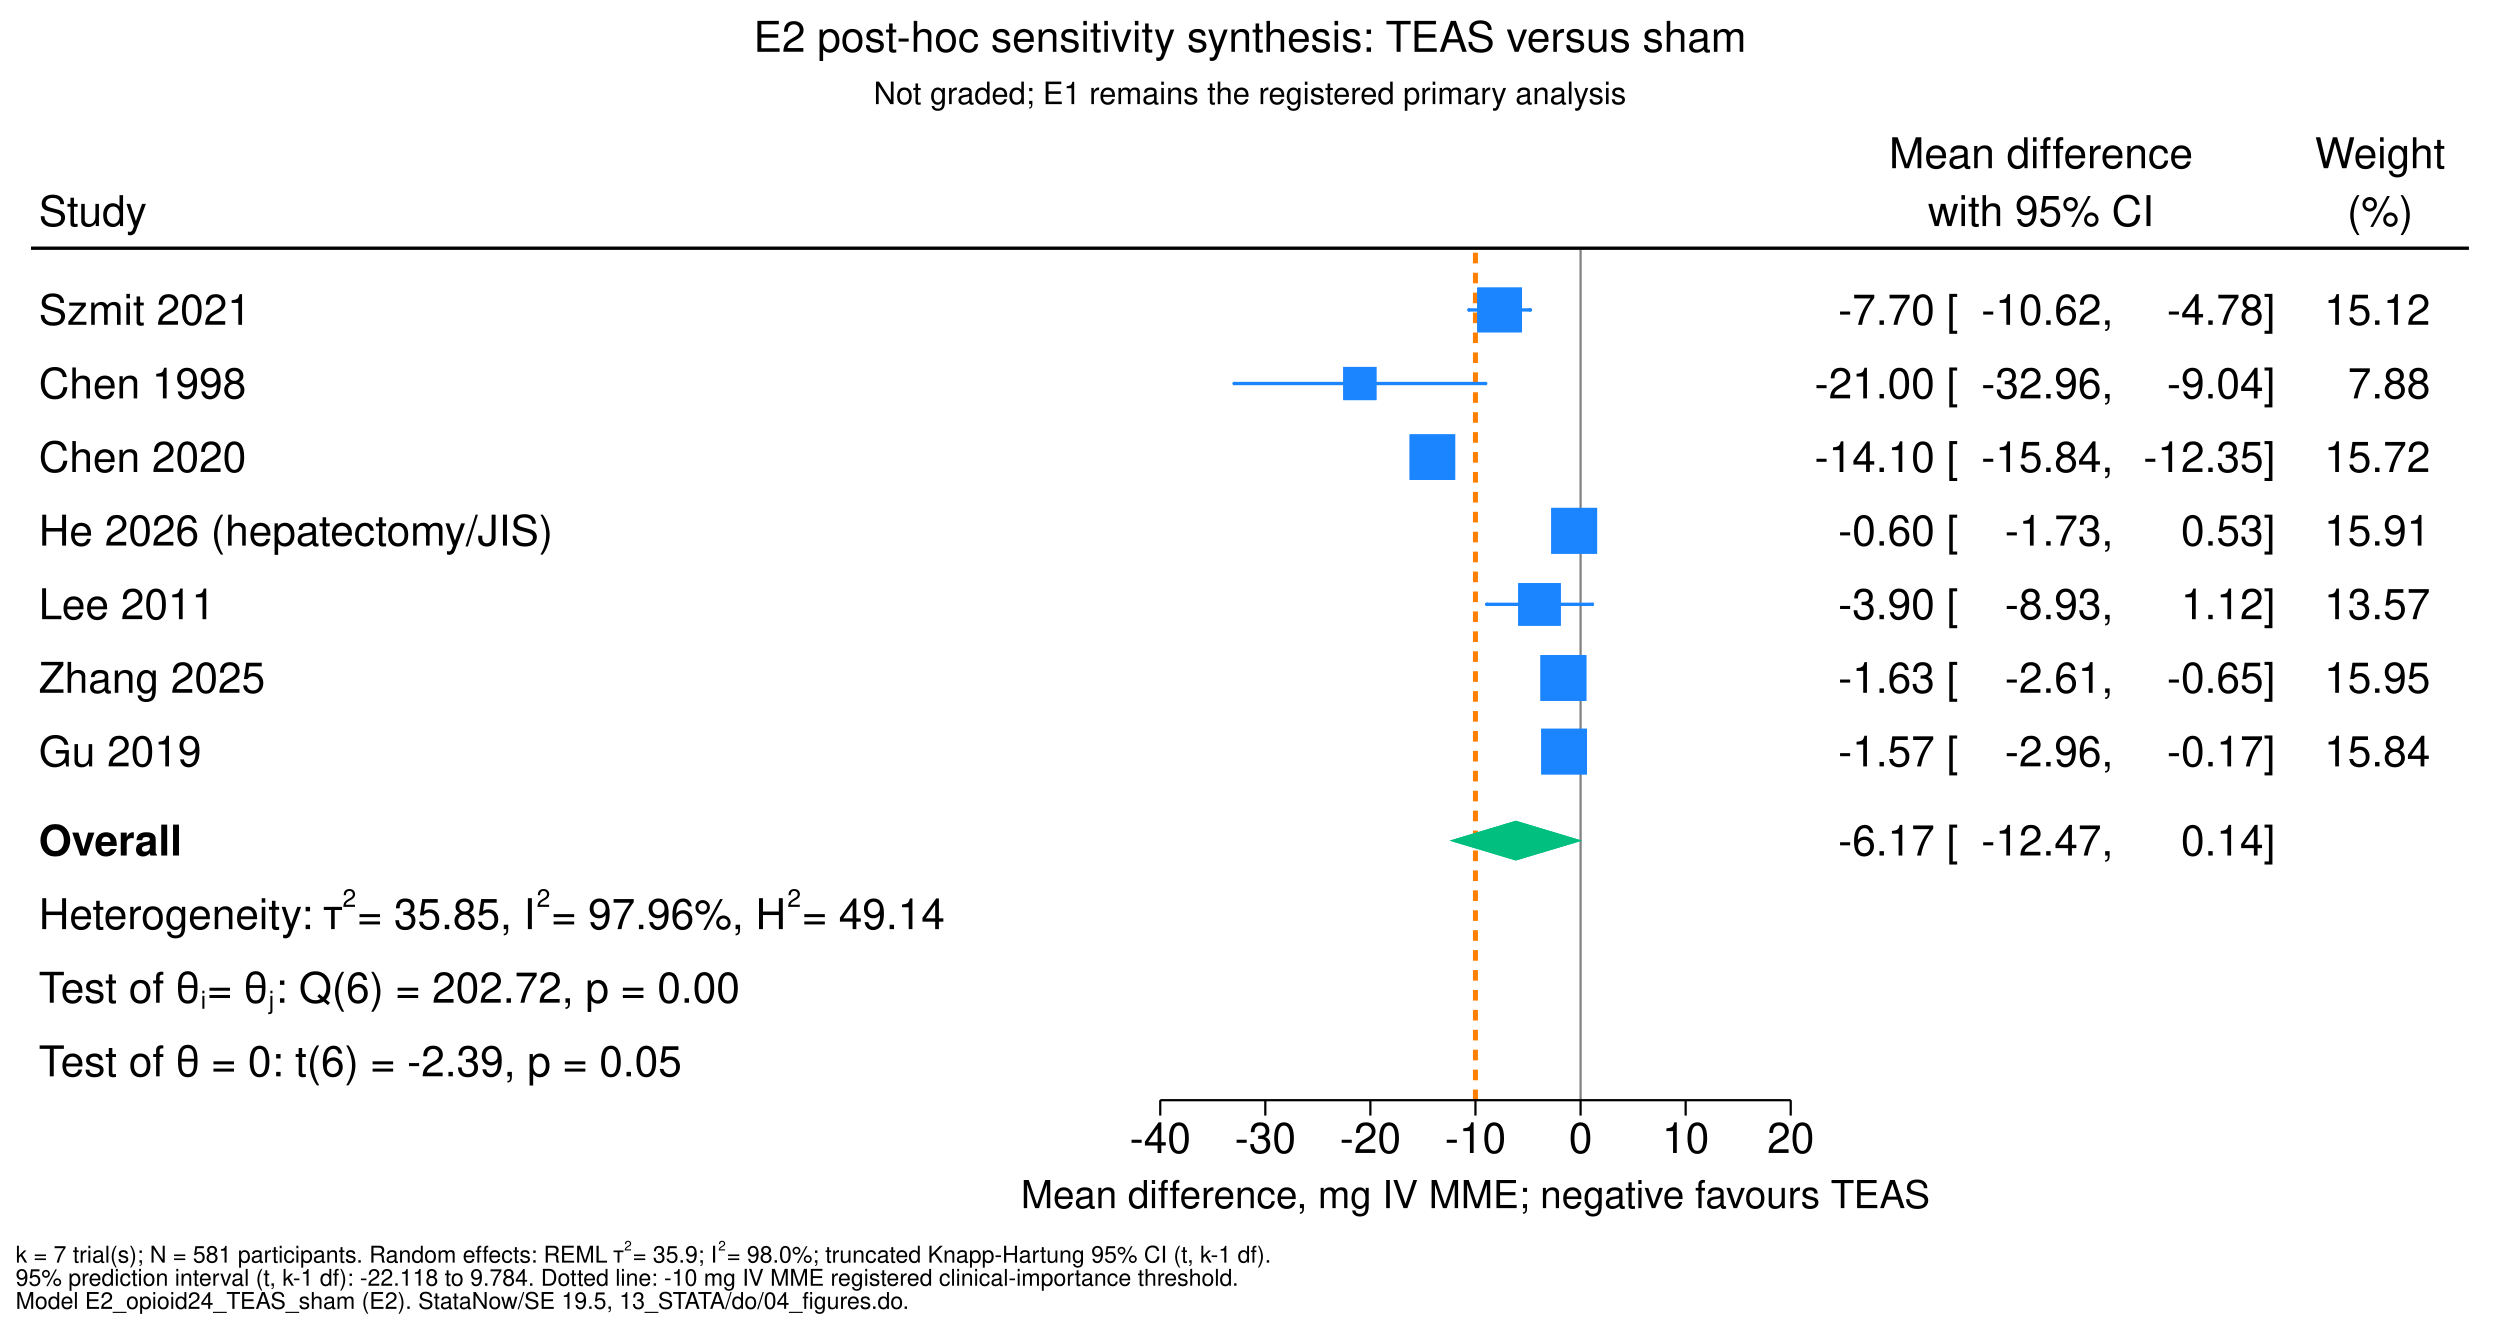
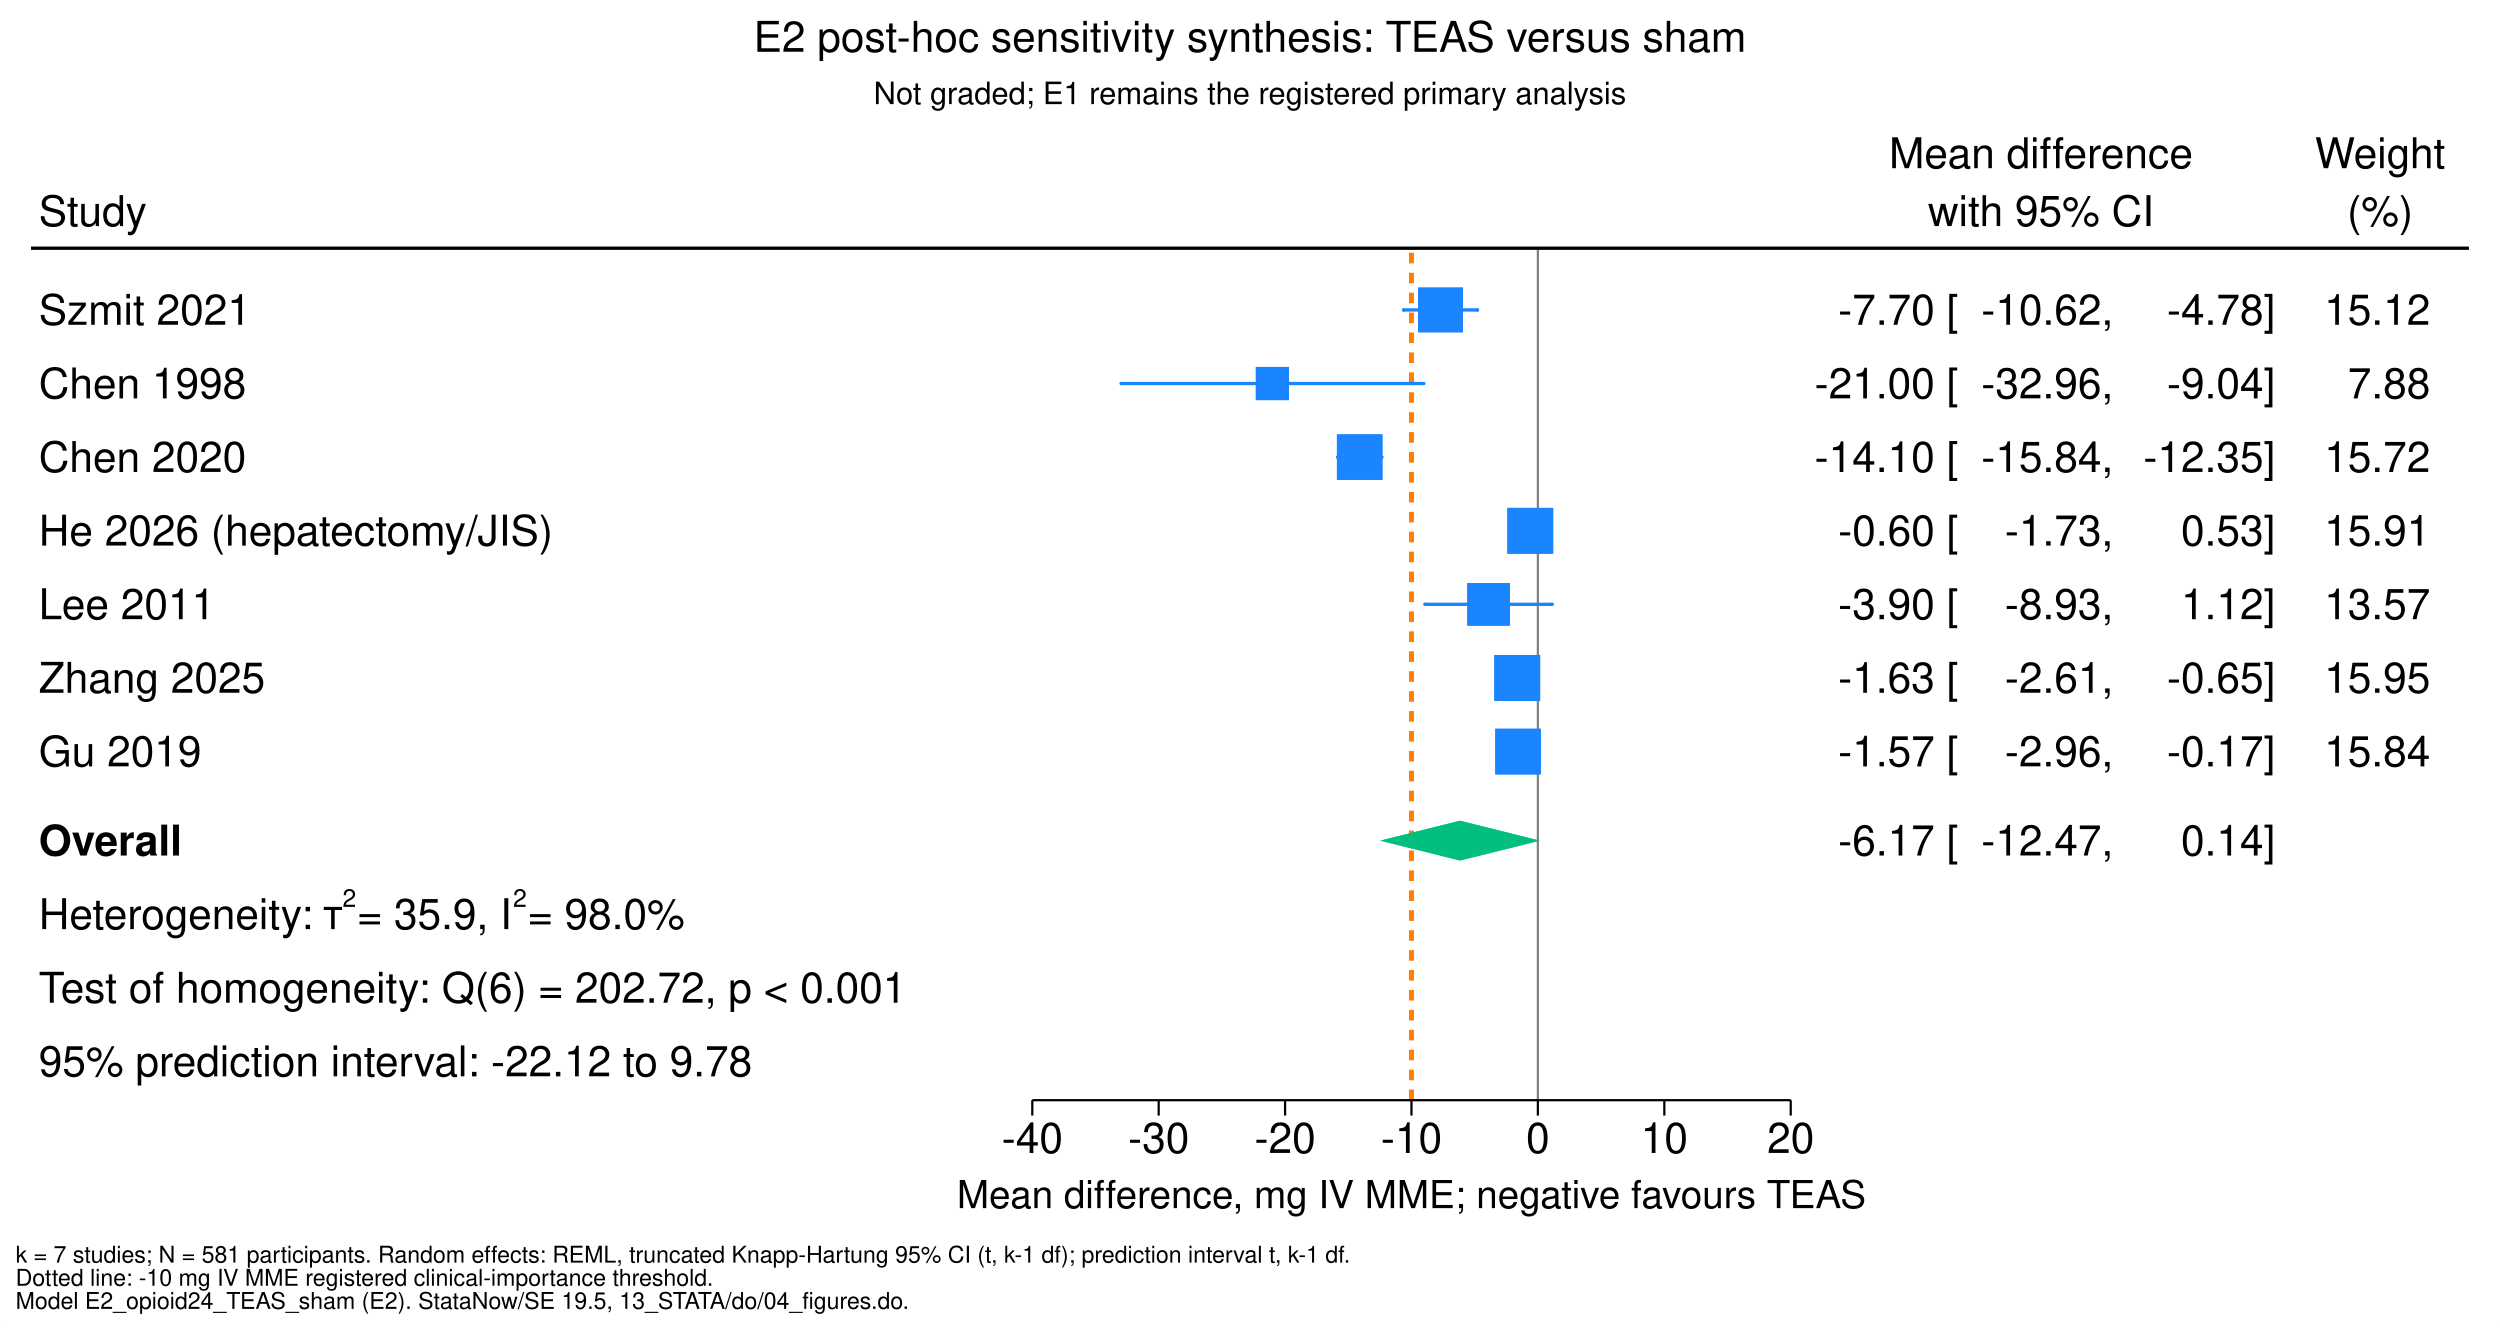
<svg xmlns="http://www.w3.org/2000/svg" xmlns:xlink="http://www.w3.org/1999/xlink" version="1.1" width="9.000in" height="4.780in" viewBox="0 0 6480 3442">
  <rect x="0" y="0" width="6480" height="3442" style="fill:#FFFFFF;stroke:none" />
  <rect x="0.00" y="0.00" width="6479.80" height="3442.00" style="fill:#FFFFFF" />
  <rect x="2.88" y="2.88" width="6474.04" height="3436.24" style="fill:none;stroke:#FFFFFF;stroke-width:5.76" />
  <rect x="40.10" y="40.10" width="6399.61" height="3361.80" style="fill:#FFFFFF" />
  <rect x="42.97" y="42.98" width="6393.85" height="3356.04" style="fill:none;stroke:#FFFFFF;stroke-width:5.76" />
  <rect x="40.10" y="299.14" width="6399.61" height="2922.92" style="fill:#FFFFFF" />
  <rect x="42.97" y="302.02" width="6393.85" height="2917.16" style="fill:none;stroke:#FFFFFF;stroke-width:5.76" />
  <rect x="79.99" y="339.04" width="6319.82" height="2842.92" style="fill:#FFFFFF" />
  <rect x="82.87" y="341.92" width="6314.06" height="2837.16" style="fill:none;stroke:#FFFFFF;stroke-width:5.76" />
  <text x="100.04" y="841.98" style="font-family:'Helvetica';font-size:109.96px;fill:#000000">Szmit 2021</text>
  <text x="100.04" y="1032.76" style="font-family:'Helvetica';font-size:109.96px;fill:#000000">Chen 1998</text>
  <text x="100.04" y="1223.55" style="font-family:'Helvetica';font-size:109.96px;fill:#000000">Chen 2020</text>
  <text x="100.04" y="1414.33" style="font-family:'Helvetica';font-size:109.96px;fill:#000000">He 2026 (hepatectomy/JIS)</text>
  <text x="100.04" y="1605.11" style="font-family:'Helvetica';font-size:109.96px;fill:#000000">Lee 2011</text>
  <text x="100.04" y="1795.90" style="font-family:'Helvetica';font-size:109.96px;fill:#000000">Zhang 2025</text>
  <text x="100.04" y="1986.68" style="font-family:'Helvetica';font-size:109.96px;fill:#000000">Gu 2019</text>
  <text x="100.04" y="2217.77" style="font-family:'Helvetica';font-weight:bold;font-size:109.96px;fill:#000000">Overall</text>
  <text x="100.04" y="2408.55" style="fill:#000000">
    <tspan style="font-family:'Helvetica';font-size:109.96px">Heterogeneity: τ</tspan>
    <tspan dy="-57.61px" style="font-family:'Helvetica';font-size:64.11px">2</tspan>
-     <tspan dy="57.61px" style="font-family:'Helvetica';font-size:109.96px"> = 35.85, I</tspan>
+     <tspan dy="57.61px" style="font-family:'Helvetica';font-size:109.96px"> = 35.9, I</tspan>
    <tspan dy="-57.61px" style="font-family:'Helvetica';font-size:64.11px">2</tspan>
-     <tspan dy="57.61px" style="font-family:'Helvetica';font-size:109.96px"> = 97.96%, H</tspan>
-     <tspan dy="-57.61px" style="font-family:'Helvetica';font-size:64.11px">2</tspan>
-     <tspan dy="57.61px" style="font-family:'Helvetica';font-size:109.96px"> = 49.14</tspan>
+     <tspan dy="57.61px" style="font-family:'Helvetica';font-size:109.96px"> = 98.0%</tspan>
  </text>
-   <text x="100.04" y="2599.33" style="fill:#000000">
-     <tspan style="font-family:'Helvetica';font-size:109.96px">Test of θ</tspan>
-     <tspan dy="15.71px" style="font-family:'Helvetica';font-size:64.11px">i</tspan>
-     <tspan dy="-15.71px" style="font-family:'Helvetica';font-size:109.96px"> = θ</tspan>
-     <tspan dy="15.71px" style="font-family:'Helvetica';font-size:64.11px">j</tspan>
-     <tspan dy="-15.71px" style="font-family:'Helvetica';font-size:109.96px">: Q(6) = 202.72, p = 0.00</tspan>
-   </text>
-   <text x="100.04" y="2790.12" style="font-family:'Helvetica';font-size:109.96px;fill:#000000">Test of θ = 0: t(6) = -2.39, p = 0.05</text>
+   <text x="100.04" y="2599.33" style="font-family:'Helvetica';font-size:109.96px;fill:#000000">Test of homogeneity: Q(6) = 202.72, p &lt; 0.001</text>
+   <text x="100.04" y="2790.12" style="font-family:'Helvetica';font-size:109.96px;fill:#000000">95% prediction interval: -22.12 to 9.78</text>
  <text x="100.04" y="586.04" style="font-family:'Helvetica';font-size:109.96px;fill:#000000">Study</text>
-   <line x1="4096.98" y1="2852.03" x2="4096.98" y2="647.89" style="stroke:#808080;stroke-width:5.76" />
-   <line x1="3824.42" y1="2852.03" x2="3824.42" y2="2824.49" style="stroke:#FF7F00;stroke-width:12.96" />
-   <line x1="3824.42" y1="2800.38" x2="3824.42" y2="2772.84" style="stroke:#FF7F00;stroke-width:12.96" />
-   <line x1="3824.42" y1="2748.74" x2="3824.42" y2="2721.20" style="stroke:#FF7F00;stroke-width:12.96" />
-   <line x1="3824.42" y1="2697.09" x2="3824.42" y2="2669.55" style="stroke:#FF7F00;stroke-width:12.96" />
-   <line x1="3824.42" y1="2645.45" x2="3824.42" y2="2617.90" style="stroke:#FF7F00;stroke-width:12.96" />
-   <line x1="3824.42" y1="2593.80" x2="3824.42" y2="2566.26" style="stroke:#FF7F00;stroke-width:12.96" />
-   <line x1="3824.42" y1="2542.16" x2="3824.42" y2="2514.61" style="stroke:#FF7F00;stroke-width:12.96" />
-   <line x1="3824.42" y1="2490.51" x2="3824.42" y2="2462.97" style="stroke:#FF7F00;stroke-width:12.96" />
-   <line x1="3824.42" y1="2438.87" x2="3824.42" y2="2411.32" style="stroke:#FF7F00;stroke-width:12.96" />
-   <line x1="3824.42" y1="2387.22" x2="3824.42" y2="2359.68" style="stroke:#FF7F00;stroke-width:12.96" />
-   <line x1="3824.42" y1="2335.58" x2="3824.42" y2="2308.03" style="stroke:#FF7F00;stroke-width:12.96" />
-   <line x1="3824.42" y1="2283.93" x2="3824.42" y2="2256.39" style="stroke:#FF7F00;stroke-width:12.96" />
-   <line x1="3824.42" y1="2232.29" x2="3824.42" y2="2204.74" style="stroke:#FF7F00;stroke-width:12.96" />
-   <line x1="3824.42" y1="2180.64" x2="3824.42" y2="2153.10" style="stroke:#FF7F00;stroke-width:12.96" />
-   <line x1="3824.42" y1="2129.00" x2="3824.42" y2="2101.45" style="stroke:#FF7F00;stroke-width:12.96" />
-   <line x1="3824.42" y1="2077.35" x2="3824.42" y2="2049.81" style="stroke:#FF7F00;stroke-width:12.96" />
-   <line x1="3824.42" y1="2025.71" x2="3824.42" y2="1998.16" style="stroke:#FF7F00;stroke-width:12.96" />
-   <line x1="3824.42" y1="1974.06" x2="3824.42" y2="1946.52" style="stroke:#FF7F00;stroke-width:12.96" />
-   <line x1="3824.42" y1="1922.42" x2="3824.42" y2="1894.87" style="stroke:#FF7F00;stroke-width:12.96" />
-   <line x1="3824.42" y1="1870.77" x2="3824.42" y2="1843.23" style="stroke:#FF7F00;stroke-width:12.96" />
-   <line x1="3824.42" y1="1819.13" x2="3824.42" y2="1791.58" style="stroke:#FF7F00;stroke-width:12.96" />
-   <line x1="3824.42" y1="1767.48" x2="3824.42" y2="1739.94" style="stroke:#FF7F00;stroke-width:12.96" />
-   <line x1="3824.42" y1="1715.84" x2="3824.42" y2="1688.29" style="stroke:#FF7F00;stroke-width:12.96" />
-   <line x1="3824.42" y1="1664.19" x2="3824.42" y2="1636.65" style="stroke:#FF7F00;stroke-width:12.96" />
-   <line x1="3824.42" y1="1612.55" x2="3824.42" y2="1585.00" style="stroke:#FF7F00;stroke-width:12.96" />
-   <line x1="3824.42" y1="1560.90" x2="3824.42" y2="1533.36" style="stroke:#FF7F00;stroke-width:12.96" />
-   <line x1="3824.42" y1="1509.25" x2="3824.42" y2="1481.71" style="stroke:#FF7F00;stroke-width:12.96" />
-   <line x1="3824.42" y1="1457.61" x2="3824.42" y2="1430.07" style="stroke:#FF7F00;stroke-width:12.96" />
-   <line x1="3824.42" y1="1405.96" x2="3824.42" y2="1378.42" style="stroke:#FF7F00;stroke-width:12.96" />
-   <line x1="3824.42" y1="1354.32" x2="3824.42" y2="1326.78" style="stroke:#FF7F00;stroke-width:12.96" />
-   <line x1="3824.42" y1="1302.67" x2="3824.42" y2="1275.13" style="stroke:#FF7F00;stroke-width:12.96" />
-   <line x1="3824.42" y1="1251.03" x2="3824.42" y2="1223.48" style="stroke:#FF7F00;stroke-width:12.96" />
-   <line x1="3824.42" y1="1199.38" x2="3824.42" y2="1171.84" style="stroke:#FF7F00;stroke-width:12.96" />
-   <line x1="3824.42" y1="1147.74" x2="3824.42" y2="1120.19" style="stroke:#FF7F00;stroke-width:12.96" />
-   <line x1="3824.42" y1="1095.89" x2="3824.42" y2="1068.55" style="stroke:#FF7F00;stroke-width:12.96" />
-   <line x1="3824.42" y1="1044.25" x2="3824.42" y2="1016.90" style="stroke:#FF7F00;stroke-width:12.96" />
-   <line x1="3824.42" y1="992.60" x2="3824.42" y2="965.26" style="stroke:#FF7F00;stroke-width:12.96" />
-   <line x1="3824.42" y1="940.96" x2="3824.42" y2="913.61" style="stroke:#FF7F00;stroke-width:12.96" />
-   <line x1="3824.42" y1="889.31" x2="3824.42" y2="861.97" style="stroke:#FF7F00;stroke-width:12.96" />
-   <line x1="3824.42" y1="837.66" x2="3824.42" y2="810.32" style="stroke:#FF7F00;stroke-width:12.96" />
-   <line x1="3824.42" y1="786.02" x2="3824.42" y2="758.68" style="stroke:#FF7F00;stroke-width:12.96" />
-   <line x1="3824.42" y1="734.37" x2="3824.42" y2="707.03" style="stroke:#FF7F00;stroke-width:12.96" />
-   <line x1="3824.42" y1="682.73" x2="3824.42" y2="655.19" style="stroke:#FF7F00;stroke-width:12.96" />
-   <line x1="3887.19" y1="803.44" x2="3807.61" y2="803.44" style="stroke:#1A85FF;stroke-width:8.64" />
-   <line x1="3524.92" y1="994.22" x2="3199.10" y2="994.22" style="stroke:#1A85FF;stroke-width:8.64" />
-   <line x1="3713.04" y1="1185.00" x2="3665.45" y2="1185.00" style="stroke:#1A85FF;stroke-width:8.64" />
-   <line x1="4080.58" y1="1375.79" x2="4049.60" y2="1375.79" style="stroke:#1A85FF;stroke-width:8.64" />
-   <line x1="3990.67" y1="1566.57" x2="3853.78" y2="1566.57" style="stroke:#1A85FF;stroke-width:8.64" />
-   <line x1="4052.43" y1="1757.35" x2="4025.90" y2="1757.35" style="stroke:#1A85FF;stroke-width:8.64" />
-   <line x1="4054.25" y1="1948.14" x2="4016.39" y2="1948.14" style="stroke:#1A85FF;stroke-width:8.64" />
-   <line x1="3807.61" y1="803.44" x2="3807.61" y2="803.44" stroke-linecap="round" style="stroke:#1A85FF;stroke-width:8.64" />
-   <line x1="3807.61" y1="803.44" x2="3807.61" y2="803.44" stroke-linecap="round" style="stroke:#1A85FF;stroke-width:8.64" />
-   <line x1="3199.10" y1="994.22" x2="3199.10" y2="994.22" stroke-linecap="round" style="stroke:#1A85FF;stroke-width:8.64" />
-   <line x1="3199.10" y1="994.22" x2="3199.10" y2="994.22" stroke-linecap="round" style="stroke:#1A85FF;stroke-width:8.64" />
-   <line x1="3665.45" y1="1185.00" x2="3665.45" y2="1185.00" stroke-linecap="round" style="stroke:#1A85FF;stroke-width:8.64" />
-   <line x1="3665.45" y1="1185.00" x2="3665.45" y2="1185.00" stroke-linecap="round" style="stroke:#1A85FF;stroke-width:8.64" />
-   <line x1="4049.60" y1="1375.79" x2="4049.60" y2="1375.79" stroke-linecap="round" style="stroke:#1A85FF;stroke-width:8.64" />
-   <line x1="4049.60" y1="1375.79" x2="4049.60" y2="1375.79" stroke-linecap="round" style="stroke:#1A85FF;stroke-width:8.64" />
-   <line x1="3853.78" y1="1566.57" x2="3853.78" y2="1566.57" stroke-linecap="round" style="stroke:#1A85FF;stroke-width:8.64" />
-   <line x1="3853.78" y1="1566.57" x2="3853.78" y2="1566.57" stroke-linecap="round" style="stroke:#1A85FF;stroke-width:8.64" />
-   <line x1="4025.90" y1="1757.35" x2="4025.90" y2="1757.35" stroke-linecap="round" style="stroke:#1A85FF;stroke-width:8.64" />
-   <line x1="4025.90" y1="1757.35" x2="4025.90" y2="1757.35" stroke-linecap="round" style="stroke:#1A85FF;stroke-width:8.64" />
-   <line x1="4016.39" y1="1948.14" x2="4016.39" y2="1948.14" stroke-linecap="round" style="stroke:#1A85FF;stroke-width:8.64" />
-   <line x1="4016.39" y1="1948.14" x2="4016.39" y2="1948.14" stroke-linecap="round" style="stroke:#1A85FF;stroke-width:8.64" />
-   <line x1="3887.19" y1="803.44" x2="3966.77" y2="803.44" style="stroke:#1A85FF;stroke-width:8.64" />
-   <line x1="3524.92" y1="994.22" x2="3850.74" y2="994.22" style="stroke:#1A85FF;stroke-width:8.64" />
-   <line x1="3713.04" y1="1185.00" x2="3760.43" y2="1185.00" style="stroke:#1A85FF;stroke-width:8.64" />
-   <line x1="4080.58" y1="1375.79" x2="4111.36" y2="1375.79" style="stroke:#1A85FF;stroke-width:8.64" />
-   <line x1="3990.67" y1="1566.57" x2="4127.56" y2="1566.57" style="stroke:#1A85FF;stroke-width:8.64" />
-   <line x1="4052.43" y1="1757.35" x2="4079.16" y2="1757.35" style="stroke:#1A85FF;stroke-width:8.64" />
-   <line x1="4054.25" y1="1948.14" x2="4092.12" y2="1948.14" style="stroke:#1A85FF;stroke-width:8.64" />
-   <line x1="3966.77" y1="803.44" x2="3966.77" y2="803.44" stroke-linecap="round" style="stroke:#1A85FF;stroke-width:8.64" />
-   <line x1="3966.77" y1="803.44" x2="3966.77" y2="803.44" stroke-linecap="round" style="stroke:#1A85FF;stroke-width:8.64" />
-   <line x1="3850.74" y1="994.22" x2="3850.74" y2="994.22" stroke-linecap="round" style="stroke:#1A85FF;stroke-width:8.64" />
-   <line x1="3850.74" y1="994.22" x2="3850.74" y2="994.22" stroke-linecap="round" style="stroke:#1A85FF;stroke-width:8.64" />
-   <line x1="3760.43" y1="1185.00" x2="3760.43" y2="1185.00" stroke-linecap="round" style="stroke:#1A85FF;stroke-width:8.64" />
-   <line x1="3760.43" y1="1185.00" x2="3760.43" y2="1185.00" stroke-linecap="round" style="stroke:#1A85FF;stroke-width:8.64" />
-   <line x1="4111.36" y1="1375.79" x2="4111.36" y2="1375.79" stroke-linecap="round" style="stroke:#1A85FF;stroke-width:8.64" />
-   <line x1="4111.36" y1="1375.79" x2="4111.36" y2="1375.79" stroke-linecap="round" style="stroke:#1A85FF;stroke-width:8.64" />
-   <line x1="4127.56" y1="1566.57" x2="4127.56" y2="1566.57" stroke-linecap="round" style="stroke:#1A85FF;stroke-width:8.64" />
-   <line x1="4127.56" y1="1566.57" x2="4127.56" y2="1566.57" stroke-linecap="round" style="stroke:#1A85FF;stroke-width:8.64" />
-   <line x1="4079.16" y1="1757.35" x2="4079.16" y2="1757.35" stroke-linecap="round" style="stroke:#1A85FF;stroke-width:8.64" />
-   <line x1="4079.16" y1="1757.35" x2="4079.16" y2="1757.35" stroke-linecap="round" style="stroke:#1A85FF;stroke-width:8.64" />
-   <line x1="4092.12" y1="1948.14" x2="4092.12" y2="1948.14" stroke-linecap="round" style="stroke:#1A85FF;stroke-width:8.64" />
-   <line x1="4092.12" y1="1948.14" x2="4092.12" y2="1948.14" stroke-linecap="round" style="stroke:#1A85FF;stroke-width:8.64" />
-   <rect x="3829.01" y="745.45" width="115.96" height="115.98" style="fill:#1A85FF" />
-   <rect x="3833.33" y="749.77" width="107.33" height="107.34" style="fill:none;stroke:#1A85FF;stroke-width:8.64" />
-   <rect x="3481.72" y="951.22" width="85.99" height="86.01" style="fill:#1A85FF" />
-   <rect x="3486.04" y="955.54" width="77.36" height="77.37" style="fill:none;stroke:#1A85FF;stroke-width:8.64" />
-   <rect x="3653.84" y="1126.00" width="117.99" height="118.01" style="fill:#1A85FF" />
-   <rect x="3658.16" y="1130.32" width="109.35" height="109.37" style="fill:none;stroke:#1A85FF;stroke-width:8.64" />
-   <rect x="4020.98" y="1316.58" width="118.80" height="118.82" style="fill:#1A85FF" />
-   <rect x="4025.30" y="1320.90" width="110.16" height="110.18" style="fill:none;stroke:#1A85FF;stroke-width:8.64" />
-   <rect x="3935.32" y="1511.62" width="110.29" height="110.31" style="fill:#1A85FF" />
-   <rect x="3939.64" y="1515.94" width="101.66" height="101.67" style="fill:none;stroke:#1A85FF;stroke-width:8.64" />
-   <rect x="3993.03" y="1698.15" width="118.80" height="118.82" style="fill:#1A85FF" />
-   <rect x="3997.35" y="1702.47" width="110.16" height="110.18" style="fill:none;stroke:#1A85FF;stroke-width:8.64" />
-   <rect x="3995.06" y="1889.13" width="118.39" height="118.41" style="fill:#1A85FF" />
-   <rect x="3999.38" y="1893.45" width="109.76" height="109.77" style="fill:none;stroke:#1A85FF;stroke-width:8.64" />
+   <line x1="3986.21" y1="2852.03" x2="3986.21" y2="647.89" style="stroke:#808080;stroke-width:5.76" />
+   <line x1="3658.57" y1="2852.03" x2="3658.57" y2="2824.49" style="stroke:#FF7F00;stroke-width:12.96" />
+   <line x1="3658.57" y1="2800.38" x2="3658.57" y2="2772.84" style="stroke:#FF7F00;stroke-width:12.96" />
+   <line x1="3658.57" y1="2748.74" x2="3658.57" y2="2721.20" style="stroke:#FF7F00;stroke-width:12.96" />
+   <line x1="3658.57" y1="2697.09" x2="3658.57" y2="2669.55" style="stroke:#FF7F00;stroke-width:12.96" />
+   <line x1="3658.57" y1="2645.45" x2="3658.57" y2="2617.90" style="stroke:#FF7F00;stroke-width:12.96" />
+   <line x1="3658.57" y1="2593.80" x2="3658.57" y2="2566.26" style="stroke:#FF7F00;stroke-width:12.96" />
+   <line x1="3658.57" y1="2542.16" x2="3658.57" y2="2514.61" style="stroke:#FF7F00;stroke-width:12.96" />
+   <line x1="3658.57" y1="2490.51" x2="3658.57" y2="2462.97" style="stroke:#FF7F00;stroke-width:12.96" />
+   <line x1="3658.57" y1="2438.87" x2="3658.57" y2="2411.32" style="stroke:#FF7F00;stroke-width:12.96" />
+   <line x1="3658.57" y1="2387.22" x2="3658.57" y2="2359.68" style="stroke:#FF7F00;stroke-width:12.96" />
+   <line x1="3658.57" y1="2335.58" x2="3658.57" y2="2308.03" style="stroke:#FF7F00;stroke-width:12.96" />
+   <line x1="3658.57" y1="2283.93" x2="3658.57" y2="2256.39" style="stroke:#FF7F00;stroke-width:12.96" />
+   <line x1="3658.57" y1="2232.29" x2="3658.57" y2="2204.74" style="stroke:#FF7F00;stroke-width:12.96" />
+   <line x1="3658.57" y1="2180.64" x2="3658.57" y2="2153.10" style="stroke:#FF7F00;stroke-width:12.96" />
+   <line x1="3658.57" y1="2129.00" x2="3658.57" y2="2101.45" style="stroke:#FF7F00;stroke-width:12.96" />
+   <line x1="3658.57" y1="2077.35" x2="3658.57" y2="2049.81" style="stroke:#FF7F00;stroke-width:12.96" />
+   <line x1="3658.57" y1="2025.71" x2="3658.57" y2="1998.16" style="stroke:#FF7F00;stroke-width:12.96" />
+   <line x1="3658.57" y1="1974.06" x2="3658.57" y2="1946.52" style="stroke:#FF7F00;stroke-width:12.96" />
+   <line x1="3658.57" y1="1922.42" x2="3658.57" y2="1894.87" style="stroke:#FF7F00;stroke-width:12.96" />
+   <line x1="3658.57" y1="1870.77" x2="3658.57" y2="1843.23" style="stroke:#FF7F00;stroke-width:12.96" />
+   <line x1="3658.57" y1="1819.13" x2="3658.57" y2="1791.58" style="stroke:#FF7F00;stroke-width:12.96" />
+   <line x1="3658.57" y1="1767.48" x2="3658.57" y2="1739.94" style="stroke:#FF7F00;stroke-width:12.96" />
+   <line x1="3658.57" y1="1715.84" x2="3658.57" y2="1688.29" style="stroke:#FF7F00;stroke-width:12.96" />
+   <line x1="3658.57" y1="1664.19" x2="3658.57" y2="1636.65" style="stroke:#FF7F00;stroke-width:12.96" />
+   <line x1="3658.57" y1="1612.55" x2="3658.57" y2="1585.00" style="stroke:#FF7F00;stroke-width:12.96" />
+   <line x1="3658.57" y1="1560.90" x2="3658.57" y2="1533.36" style="stroke:#FF7F00;stroke-width:12.96" />
+   <line x1="3658.57" y1="1509.25" x2="3658.57" y2="1481.71" style="stroke:#FF7F00;stroke-width:12.96" />
+   <line x1="3658.57" y1="1457.61" x2="3658.57" y2="1430.07" style="stroke:#FF7F00;stroke-width:12.96" />
+   <line x1="3658.57" y1="1405.96" x2="3658.57" y2="1378.42" style="stroke:#FF7F00;stroke-width:12.96" />
+   <line x1="3658.57" y1="1354.32" x2="3658.57" y2="1326.78" style="stroke:#FF7F00;stroke-width:12.96" />
+   <line x1="3658.57" y1="1302.67" x2="3658.57" y2="1275.13" style="stroke:#FF7F00;stroke-width:12.96" />
+   <line x1="3658.57" y1="1251.03" x2="3658.57" y2="1223.48" style="stroke:#FF7F00;stroke-width:12.96" />
+   <line x1="3658.57" y1="1199.38" x2="3658.57" y2="1171.84" style="stroke:#FF7F00;stroke-width:12.96" />
+   <line x1="3658.57" y1="1147.74" x2="3658.57" y2="1120.19" style="stroke:#FF7F00;stroke-width:12.96" />
+   <line x1="3658.57" y1="1095.89" x2="3658.57" y2="1068.55" style="stroke:#FF7F00;stroke-width:12.96" />
+   <line x1="3658.57" y1="1044.25" x2="3658.57" y2="1016.90" style="stroke:#FF7F00;stroke-width:12.96" />
+   <line x1="3658.57" y1="992.60" x2="3658.57" y2="965.26" style="stroke:#FF7F00;stroke-width:12.96" />
+   <line x1="3658.57" y1="940.96" x2="3658.57" y2="913.61" style="stroke:#FF7F00;stroke-width:12.96" />
+   <line x1="3658.57" y1="889.31" x2="3658.57" y2="861.97" style="stroke:#FF7F00;stroke-width:12.96" />
+   <line x1="3658.57" y1="837.66" x2="3658.57" y2="810.32" style="stroke:#FF7F00;stroke-width:12.96" />
+   <line x1="3658.57" y1="786.02" x2="3658.57" y2="758.68" style="stroke:#FF7F00;stroke-width:12.96" />
+   <line x1="3658.57" y1="734.37" x2="3658.57" y2="707.03" style="stroke:#FF7F00;stroke-width:12.96" />
+   <line x1="3658.57" y1="682.73" x2="3658.57" y2="655.19" style="stroke:#FF7F00;stroke-width:12.96" />
+   <line x1="3733.90" y1="803.44" x2="3638.12" y2="803.44" style="stroke:#1A85FF;stroke-width:8.64" />
+   <line x1="3298.12" y1="994.22" x2="2906.28" y2="994.22" style="stroke:#1A85FF;stroke-width:8.64" />
+   <line x1="3524.51" y1="1185.00" x2="3467.21" y2="1185.00" style="stroke:#1A85FF;stroke-width:8.64" />
+   <line x1="3966.57" y1="1375.79" x2="3929.51" y2="1375.79" style="stroke:#1A85FF;stroke-width:8.64" />
+   <line x1="3858.44" y1="1566.57" x2="3693.80" y2="1566.57" style="stroke:#1A85FF;stroke-width:8.64" />
+   <line x1="3932.96" y1="1757.35" x2="3900.96" y2="1757.35" style="stroke:#1A85FF;stroke-width:8.64" />
+   <line x1="3934.98" y1="1948.14" x2="3889.42" y2="1948.14" style="stroke:#1A85FF;stroke-width:8.64" />
+   <line x1="3638.12" y1="803.44" x2="3638.12" y2="803.44" stroke-linecap="round" style="stroke:#1A85FF;stroke-width:8.64" />
+   <line x1="3638.12" y1="803.44" x2="3638.12" y2="803.44" stroke-linecap="round" style="stroke:#1A85FF;stroke-width:8.64" />
+   <line x1="2906.28" y1="994.22" x2="2906.28" y2="994.22" stroke-linecap="round" style="stroke:#1A85FF;stroke-width:8.64" />
+   <line x1="2906.28" y1="994.22" x2="2906.28" y2="994.22" stroke-linecap="round" style="stroke:#1A85FF;stroke-width:8.64" />
+   <line x1="3467.21" y1="1185.00" x2="3467.21" y2="1185.00" stroke-linecap="round" style="stroke:#1A85FF;stroke-width:8.64" />
+   <line x1="3467.21" y1="1185.00" x2="3467.21" y2="1185.00" stroke-linecap="round" style="stroke:#1A85FF;stroke-width:8.64" />
+   <line x1="3929.51" y1="1375.79" x2="3929.51" y2="1375.79" stroke-linecap="round" style="stroke:#1A85FF;stroke-width:8.64" />
+   <line x1="3929.51" y1="1375.79" x2="3929.51" y2="1375.79" stroke-linecap="round" style="stroke:#1A85FF;stroke-width:8.64" />
+   <line x1="3693.80" y1="1566.57" x2="3693.80" y2="1566.57" stroke-linecap="round" style="stroke:#1A85FF;stroke-width:8.64" />
+   <line x1="3693.80" y1="1566.57" x2="3693.80" y2="1566.57" stroke-linecap="round" style="stroke:#1A85FF;stroke-width:8.64" />
+   <line x1="3900.96" y1="1757.35" x2="3900.96" y2="1757.35" stroke-linecap="round" style="stroke:#1A85FF;stroke-width:8.64" />
+   <line x1="3900.96" y1="1757.35" x2="3900.96" y2="1757.35" stroke-linecap="round" style="stroke:#1A85FF;stroke-width:8.64" />
+   <line x1="3889.42" y1="1948.14" x2="3889.42" y2="1948.14" stroke-linecap="round" style="stroke:#1A85FF;stroke-width:8.64" />
+   <line x1="3889.42" y1="1948.14" x2="3889.42" y2="1948.14" stroke-linecap="round" style="stroke:#1A85FF;stroke-width:8.64" />
+   <line x1="3733.90" y1="803.44" x2="3829.68" y2="803.44" style="stroke:#1A85FF;stroke-width:8.64" />
+   <line x1="3298.12" y1="994.22" x2="3690.16" y2="994.22" style="stroke:#1A85FF;stroke-width:8.64" />
+   <line x1="3524.51" y1="1185.00" x2="3581.62" y2="1185.00" style="stroke:#1A85FF;stroke-width:8.64" />
+   <line x1="3966.57" y1="1375.79" x2="4003.83" y2="1375.79" style="stroke:#1A85FF;stroke-width:8.64" />
+   <line x1="3858.44" y1="1566.57" x2="4023.07" y2="1566.57" style="stroke:#1A85FF;stroke-width:8.64" />
+   <line x1="3932.96" y1="1757.35" x2="3964.95" y2="1757.35" style="stroke:#1A85FF;stroke-width:8.64" />
+   <line x1="3934.98" y1="1948.14" x2="3980.54" y2="1948.14" style="stroke:#1A85FF;stroke-width:8.64" />
+   <line x1="3829.68" y1="803.44" x2="3829.68" y2="803.44" stroke-linecap="round" style="stroke:#1A85FF;stroke-width:8.64" />
+   <line x1="3829.68" y1="803.44" x2="3829.68" y2="803.44" stroke-linecap="round" style="stroke:#1A85FF;stroke-width:8.64" />
+   <line x1="3690.16" y1="994.22" x2="3690.16" y2="994.22" stroke-linecap="round" style="stroke:#1A85FF;stroke-width:8.64" />
+   <line x1="3690.16" y1="994.22" x2="3690.16" y2="994.22" stroke-linecap="round" style="stroke:#1A85FF;stroke-width:8.64" />
+   <line x1="3581.62" y1="1185.00" x2="3581.62" y2="1185.00" stroke-linecap="round" style="stroke:#1A85FF;stroke-width:8.64" />
+   <line x1="3581.62" y1="1185.00" x2="3581.62" y2="1185.00" stroke-linecap="round" style="stroke:#1A85FF;stroke-width:8.64" />
+   <line x1="4003.83" y1="1375.79" x2="4003.83" y2="1375.79" stroke-linecap="round" style="stroke:#1A85FF;stroke-width:8.64" />
+   <line x1="4003.83" y1="1375.79" x2="4003.83" y2="1375.79" stroke-linecap="round" style="stroke:#1A85FF;stroke-width:8.64" />
+   <line x1="4023.07" y1="1566.57" x2="4023.07" y2="1566.57" stroke-linecap="round" style="stroke:#1A85FF;stroke-width:8.64" />
+   <line x1="4023.07" y1="1566.57" x2="4023.07" y2="1566.57" stroke-linecap="round" style="stroke:#1A85FF;stroke-width:8.64" />
+   <line x1="3964.95" y1="1757.35" x2="3964.95" y2="1757.35" stroke-linecap="round" style="stroke:#1A85FF;stroke-width:8.64" />
+   <line x1="3964.95" y1="1757.35" x2="3964.95" y2="1757.35" stroke-linecap="round" style="stroke:#1A85FF;stroke-width:8.64" />
+   <line x1="3980.54" y1="1948.14" x2="3980.54" y2="1948.14" stroke-linecap="round" style="stroke:#1A85FF;stroke-width:8.64" />
+   <line x1="3980.54" y1="1948.14" x2="3980.54" y2="1948.14" stroke-linecap="round" style="stroke:#1A85FF;stroke-width:8.64" />
+   <rect x="3675.92" y="745.45" width="115.96" height="115.98" style="fill:#1A85FF" />
+   <rect x="3680.24" y="749.77" width="107.32" height="107.34" style="fill:none;stroke:#1A85FF;stroke-width:8.64" />
+   <rect x="3255.12" y="951.22" width="85.99" height="86.01" style="fill:#1A85FF" />
+   <rect x="3259.44" y="955.54" width="77.36" height="77.37" style="fill:none;stroke:#1A85FF;stroke-width:8.64" />
+   <rect x="3465.32" y="1126.00" width="117.99" height="118.01" style="fill:#1A85FF" />
+   <rect x="3469.64" y="1130.32" width="109.35" height="109.37" style="fill:none;stroke:#1A85FF;stroke-width:8.64" />
+   <rect x="3907.17" y="1316.58" width="118.80" height="118.82" style="fill:#1A85FF" />
+   <rect x="3911.49" y="1320.90" width="110.16" height="110.18" style="fill:none;stroke:#1A85FF;stroke-width:8.64" />
+   <rect x="3803.29" y="1511.62" width="110.29" height="110.31" style="fill:#1A85FF" />
+   <rect x="3807.61" y="1515.94" width="101.65" height="101.67" style="fill:none;stroke:#1A85FF;stroke-width:8.64" />
+   <rect x="3873.35" y="1698.15" width="118.80" height="118.82" style="fill:#1A85FF" />
+   <rect x="3877.67" y="1702.47" width="110.16" height="110.18" style="fill:none;stroke:#1A85FF;stroke-width:8.64" />
+   <rect x="3875.78" y="1889.13" width="118.39" height="118.41" style="fill:#1A85FF" />
+   <rect x="3880.10" y="1893.45" width="109.76" height="109.77" style="fill:none;stroke:#1A85FF;stroke-width:8.64" />
  <defs>
-     <path id="path_xYufPYic" d="M4054.25 1948.34 M3757.19 2179.22 L3928.91 2230.67 L4100.63 2179.22 L3928.91 2127.58 Z" stroke-linejoin="round" />
+     <path id="path_RmuzSqEX" d="M3934.98 1948.34 M3577.57 2179.22 L3784.32 2230.67 L3990.87 2179.22 L3784.32 2127.58 Z" stroke-linejoin="round" />
  </defs>
  <defs>
-     <clipPath id="clipPath_CGBoZWiA">
-       <use xlink:href="#path_xYufPYic" />
+     <clipPath id="clipPath_LskrXViz">
+       <use xlink:href="#path_RmuzSqEX" />
    </clipPath>
  </defs>
-   <use xlink:href="#path_xYufPYic" style="stroke:none;fill:#00BF7F" />
-   <use xlink:href="#path_xYufPYic" style="fill:none;stroke:#00BF7F;stroke-width:17.28" clip-path="url(#clipPath_CGBoZWiA)" />
-   <line x1="3007.33" y1="2852.03" x2="4641.71" y2="2852.03" style="stroke:#000000;stroke-width:5.76" />
-   <line x1="3007.33" y1="2852.03" x2="3007.33" y2="2891.93" style="stroke:#000000;stroke-width:5.76" />
-   <text x="3007.33" y="2988.86" style="font-family:'Helvetica';font-size:109.96px;fill:#000000" text-anchor="middle">-40</text>
-   <line x1="3279.69" y1="2852.03" x2="3279.69" y2="2891.93" style="stroke:#000000;stroke-width:5.76" />
-   <text x="3279.69" y="2988.86" style="font-family:'Helvetica';font-size:109.96px;fill:#000000" text-anchor="middle">-30</text>
-   <line x1="3552.05" y1="2852.03" x2="3552.05" y2="2891.93" style="stroke:#000000;stroke-width:5.76" />
-   <text x="3552.05" y="2988.86" style="font-family:'Helvetica';font-size:109.96px;fill:#000000" text-anchor="middle">-20</text>
-   <line x1="3824.42" y1="2852.03" x2="3824.42" y2="2891.93" style="stroke:#000000;stroke-width:5.76" />
-   <text x="3824.42" y="2988.86" style="font-family:'Helvetica';font-size:109.96px;fill:#000000" text-anchor="middle">-10</text>
-   <line x1="4096.98" y1="2852.03" x2="4096.98" y2="2891.93" style="stroke:#000000;stroke-width:5.76" />
-   <text x="4096.98" y="2988.86" style="font-family:'Helvetica';font-size:109.96px;fill:#000000" text-anchor="middle">0</text>
-   <line x1="4369.34" y1="2852.03" x2="4369.34" y2="2891.93" style="stroke:#000000;stroke-width:5.76" />
-   <text x="4369.34" y="2988.86" style="font-family:'Helvetica';font-size:109.96px;fill:#000000" text-anchor="middle">10</text>
+   <use xlink:href="#path_RmuzSqEX" style="stroke:none;fill:#00BF7F" />
+   <use xlink:href="#path_RmuzSqEX" style="fill:none;stroke:#00BF7F;stroke-width:17.28" clip-path="url(#clipPath_LskrXViz)" />
+   <line x1="2675.63" y1="2852.03" x2="4641.71" y2="2852.03" style="stroke:#000000;stroke-width:5.76" />
+   <line x1="2675.63" y1="2852.03" x2="2675.63" y2="2891.93" style="stroke:#000000;stroke-width:5.76" />
+   <text x="2675.63" y="2988.86" style="font-family:'Helvetica';font-size:109.96px;fill:#000000" text-anchor="middle">-40</text>
+   <line x1="3003.28" y1="2852.03" x2="3003.28" y2="2891.93" style="stroke:#000000;stroke-width:5.76" />
+   <text x="3003.28" y="2988.86" style="font-family:'Helvetica';font-size:109.96px;fill:#000000" text-anchor="middle">-30</text>
+   <line x1="3330.92" y1="2852.03" x2="3330.92" y2="2891.93" style="stroke:#000000;stroke-width:5.76" />
+   <text x="3330.92" y="2988.86" style="font-family:'Helvetica';font-size:109.96px;fill:#000000" text-anchor="middle">-20</text>
+   <line x1="3658.57" y1="2852.03" x2="3658.57" y2="2891.93" style="stroke:#000000;stroke-width:5.76" />
+   <text x="3658.57" y="2988.86" style="font-family:'Helvetica';font-size:109.96px;fill:#000000" text-anchor="middle">-10</text>
+   <line x1="3986.21" y1="2852.03" x2="3986.21" y2="2891.93" style="stroke:#000000;stroke-width:5.76" />
+   <text x="3986.21" y="2988.86" style="font-family:'Helvetica';font-size:109.96px;fill:#000000" text-anchor="middle">0</text>
+   <line x1="4314.06" y1="2852.03" x2="4314.06" y2="2891.93" style="stroke:#000000;stroke-width:5.76" />
+   <text x="4314.06" y="2988.86" style="font-family:'Helvetica';font-size:109.96px;fill:#000000" text-anchor="middle">10</text>
  <line x1="4641.71" y1="2852.03" x2="4641.71" y2="2891.93" style="stroke:#000000;stroke-width:5.76" />
  <text x="4641.71" y="2988.86" style="font-family:'Helvetica';font-size:109.96px;fill:#000000" text-anchor="middle">20</text>
-   <text x="3824.42" y="3131.78" style="font-family:'Helvetica';font-size:100.04px;fill:#000000" text-anchor="middle">Mean difference, mg IV MME; negative favours TEAS</text>
+   <text x="3658.57" y="3131.78" style="font-family:'Helvetica';font-size:100.04px;fill:#000000" text-anchor="middle">Mean difference, mg IV MME; negative favours TEAS</text>
  <text x="5290.52" y="586.04" style="font-family:'Helvetica';font-size:109.96px;fill:#000000" text-anchor="middle">with 95% CI</text>
  <text x="5290.52" y="435.97" style="font-family:'Helvetica';font-size:109.96px;fill:#000000" text-anchor="middle">Mean difference</text>
  <text x="5076.27" y="841.98" style="font-family:'Helvetica';font-size:109.96px;fill:#000000" text-anchor="end">-7.70 [</text>
  <text x="5076.27" y="1032.76" style="font-family:'Helvetica';font-size:109.96px;fill:#000000" text-anchor="end">-21.00 [</text>
  <text x="5076.27" y="1223.55" style="font-family:'Helvetica';font-size:109.96px;fill:#000000" text-anchor="end">-14.10 [</text>
  <text x="5076.27" y="1414.33" style="font-family:'Helvetica';font-size:109.96px;fill:#000000" text-anchor="end">-0.60 [</text>
  <text x="5076.27" y="1605.11" style="font-family:'Helvetica';font-size:109.96px;fill:#000000" text-anchor="end">-3.90 [</text>
  <text x="5076.27" y="1795.90" style="font-family:'Helvetica';font-size:109.96px;fill:#000000" text-anchor="end">-1.63 [</text>
  <text x="5076.27" y="1986.68" style="font-family:'Helvetica';font-size:109.96px;fill:#000000" text-anchor="end">-1.57 [</text>
  <text x="5076.27" y="2217.77" style="font-family:'Helvetica';font-size:109.96px;fill:#000000" text-anchor="end">-6.17 [</text>
  <text x="5477.83" y="841.98" style="font-family:'Helvetica';font-size:109.96px;fill:#000000" text-anchor="end">-10.62,</text>
  <text x="5477.83" y="1032.76" style="font-family:'Helvetica';font-size:109.96px;fill:#000000" text-anchor="end">-32.96,</text>
  <text x="5477.83" y="1223.55" style="font-family:'Helvetica';font-size:109.96px;fill:#000000" text-anchor="end">-15.84,</text>
  <text x="5477.83" y="1414.33" style="font-family:'Helvetica';font-size:109.96px;fill:#000000" text-anchor="end">-1.73,</text>
  <text x="5477.83" y="1605.11" style="font-family:'Helvetica';font-size:109.96px;fill:#000000" text-anchor="end">-8.93,</text>
  <text x="5477.83" y="1795.90" style="font-family:'Helvetica';font-size:109.96px;fill:#000000" text-anchor="end">-2.61,</text>
  <text x="5477.83" y="1986.68" style="font-family:'Helvetica';font-size:109.96px;fill:#000000" text-anchor="end">-2.96,</text>
  <text x="5477.83" y="2217.77" style="font-family:'Helvetica';font-size:109.96px;fill:#000000" text-anchor="end">-12.47,</text>
  <text x="5898.02" y="841.98" style="font-family:'Helvetica';font-size:109.96px;fill:#000000" text-anchor="end">-4.78]</text>
  <text x="5898.02" y="1032.76" style="font-family:'Helvetica';font-size:109.96px;fill:#000000" text-anchor="end">-9.04]</text>
  <text x="5898.02" y="1223.55" style="font-family:'Helvetica';font-size:109.96px;fill:#000000" text-anchor="end">-12.35]</text>
  <text x="5898.02" y="1414.33" style="font-family:'Helvetica';font-size:109.96px;fill:#000000" text-anchor="end">0.53]</text>
  <text x="5898.02" y="1605.11" style="font-family:'Helvetica';font-size:109.96px;fill:#000000" text-anchor="end">1.12]</text>
  <text x="5898.02" y="1795.90" style="font-family:'Helvetica';font-size:109.96px;fill:#000000" text-anchor="end">-0.65]</text>
  <text x="5898.02" y="1986.68" style="font-family:'Helvetica';font-size:109.96px;fill:#000000" text-anchor="end">-0.17]</text>
  <text x="5898.02" y="2217.77" style="font-family:'Helvetica';font-size:109.96px;fill:#000000" text-anchor="end">0.14]</text>
  <text x="6299.78" y="841.98" style="font-family:'Helvetica';font-size:109.96px;fill:#000000" text-anchor="end">15.12</text>
  <text x="6299.78" y="1032.76" style="font-family:'Helvetica';font-size:109.96px;fill:#000000" text-anchor="end">7.88</text>
  <text x="6299.78" y="1223.55" style="font-family:'Helvetica';font-size:109.96px;fill:#000000" text-anchor="end">15.72</text>
  <text x="6299.78" y="1414.33" style="font-family:'Helvetica';font-size:109.96px;fill:#000000" text-anchor="end">15.91</text>
  <text x="6299.78" y="1605.11" style="font-family:'Helvetica';font-size:109.96px;fill:#000000" text-anchor="end">13.57</text>
  <text x="6299.78" y="1795.90" style="font-family:'Helvetica';font-size:109.96px;fill:#000000" text-anchor="end">15.95</text>
  <text x="6299.78" y="1986.68" style="font-family:'Helvetica';font-size:109.96px;fill:#000000" text-anchor="end">15.84</text>
  <text x="6169.57" y="586.04" style="font-family:'Helvetica';font-size:109.96px;fill:#000000" text-anchor="middle">(%)</text>
  <text x="6169.57" y="435.97" style="font-family:'Helvetica';font-size:109.96px;fill:#000000" text-anchor="middle">Weight</text>
  <line x1="79.99" y1="643.44" x2="6399.81" y2="643.44" style="stroke:#000000;stroke-width:8.64" />
-   <text x="40.10" y="3273.06" style="fill:#000000">
-     <tspan style="font-family:'Helvetica';font-size:59.94px">k = 7 trial(s); N = 581 participants. Random effects: REML τ</tspan>
-     <tspan dy="-31.40px" style="font-family:'Helvetica';font-size:34.95px">2</tspan>
-     <tspan dy="31.40px" style="font-family:'Helvetica';font-size:59.94px"> = 35.9; I</tspan>
-     <tspan dy="-31.40px" style="font-family:'Helvetica';font-size:34.95px">2</tspan>
-     <tspan dy="31.40px" style="font-family:'Helvetica';font-size:59.94px"> = 98.0%; truncated Knapp-Hartung 95% CI (t, k-1 df).</tspan>
-   </text>
-   <text x="40.10" y="3333.01" style="font-family:'Helvetica';font-size:59.94px;fill:#000000">95% prediction interval (t, k-1 df): -22.118 to 9.784. Dotted line: -10 mg IV MME registered clinical-importance threshold.</text>
+   <text x="40.10" y="3273.06" style="font-family:'Helvetica';font-size:59.94px;fill:#000000">k = 7 studies; N = 581 participants. Random effects: REML, truncated Knapp-Hartung 95% CI (t, k-1 df); prediction interval t, k-1 df.</text>
+   <text x="40.10" y="3333.01" style="font-family:'Helvetica';font-size:59.94px;fill:#000000">Dotted line: -10 mg IV MME registered clinical-importance threshold.</text>
  <text x="40.10" y="3392.96" style="font-family:'Helvetica';font-size:59.94px;fill:#000000">Model E2_opioid24_TEAS_sham (E2). StataNow/SE 19.5, 13_STATA/do/04_figures.do.</text>
  <text x="3239.80" y="269.87" style="font-family:'Helvetica';font-size:79.99px;fill:#000000" text-anchor="middle">Not graded; E1 remains the registered primary analysis</text>
  <text x="3239.80" y="134.20" style="font-family:'Helvetica';font-size:109.96px;fill:#000000" text-anchor="middle">E2 post-hoc sensitivity synthesis: TEAS versus sham</text>
</svg>
